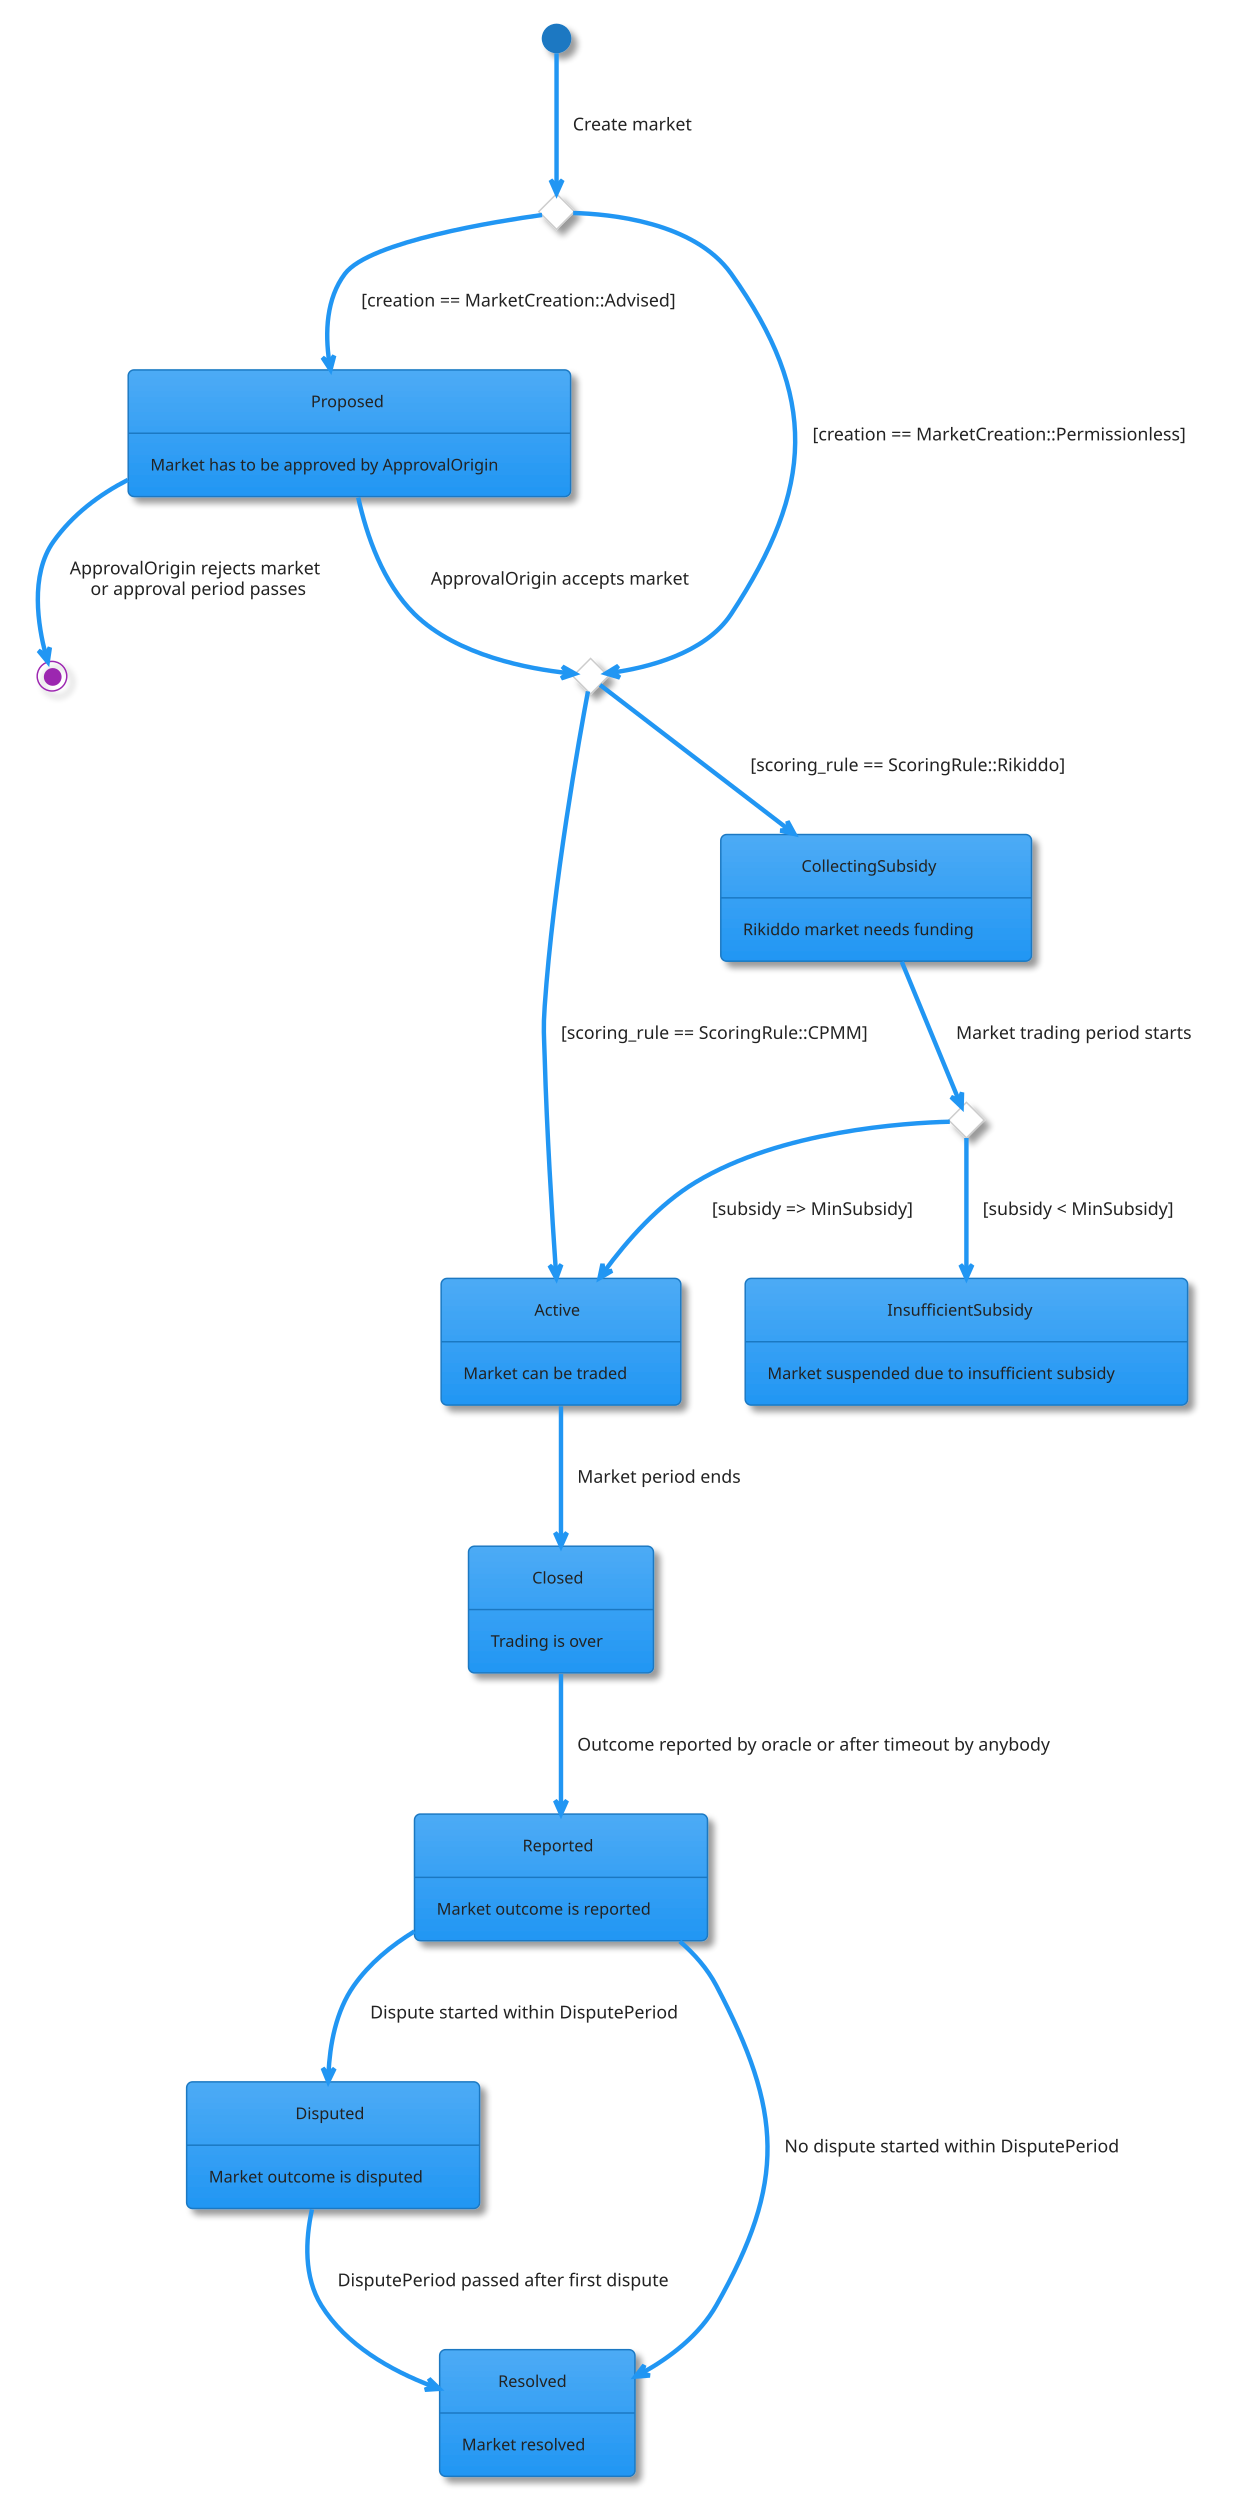
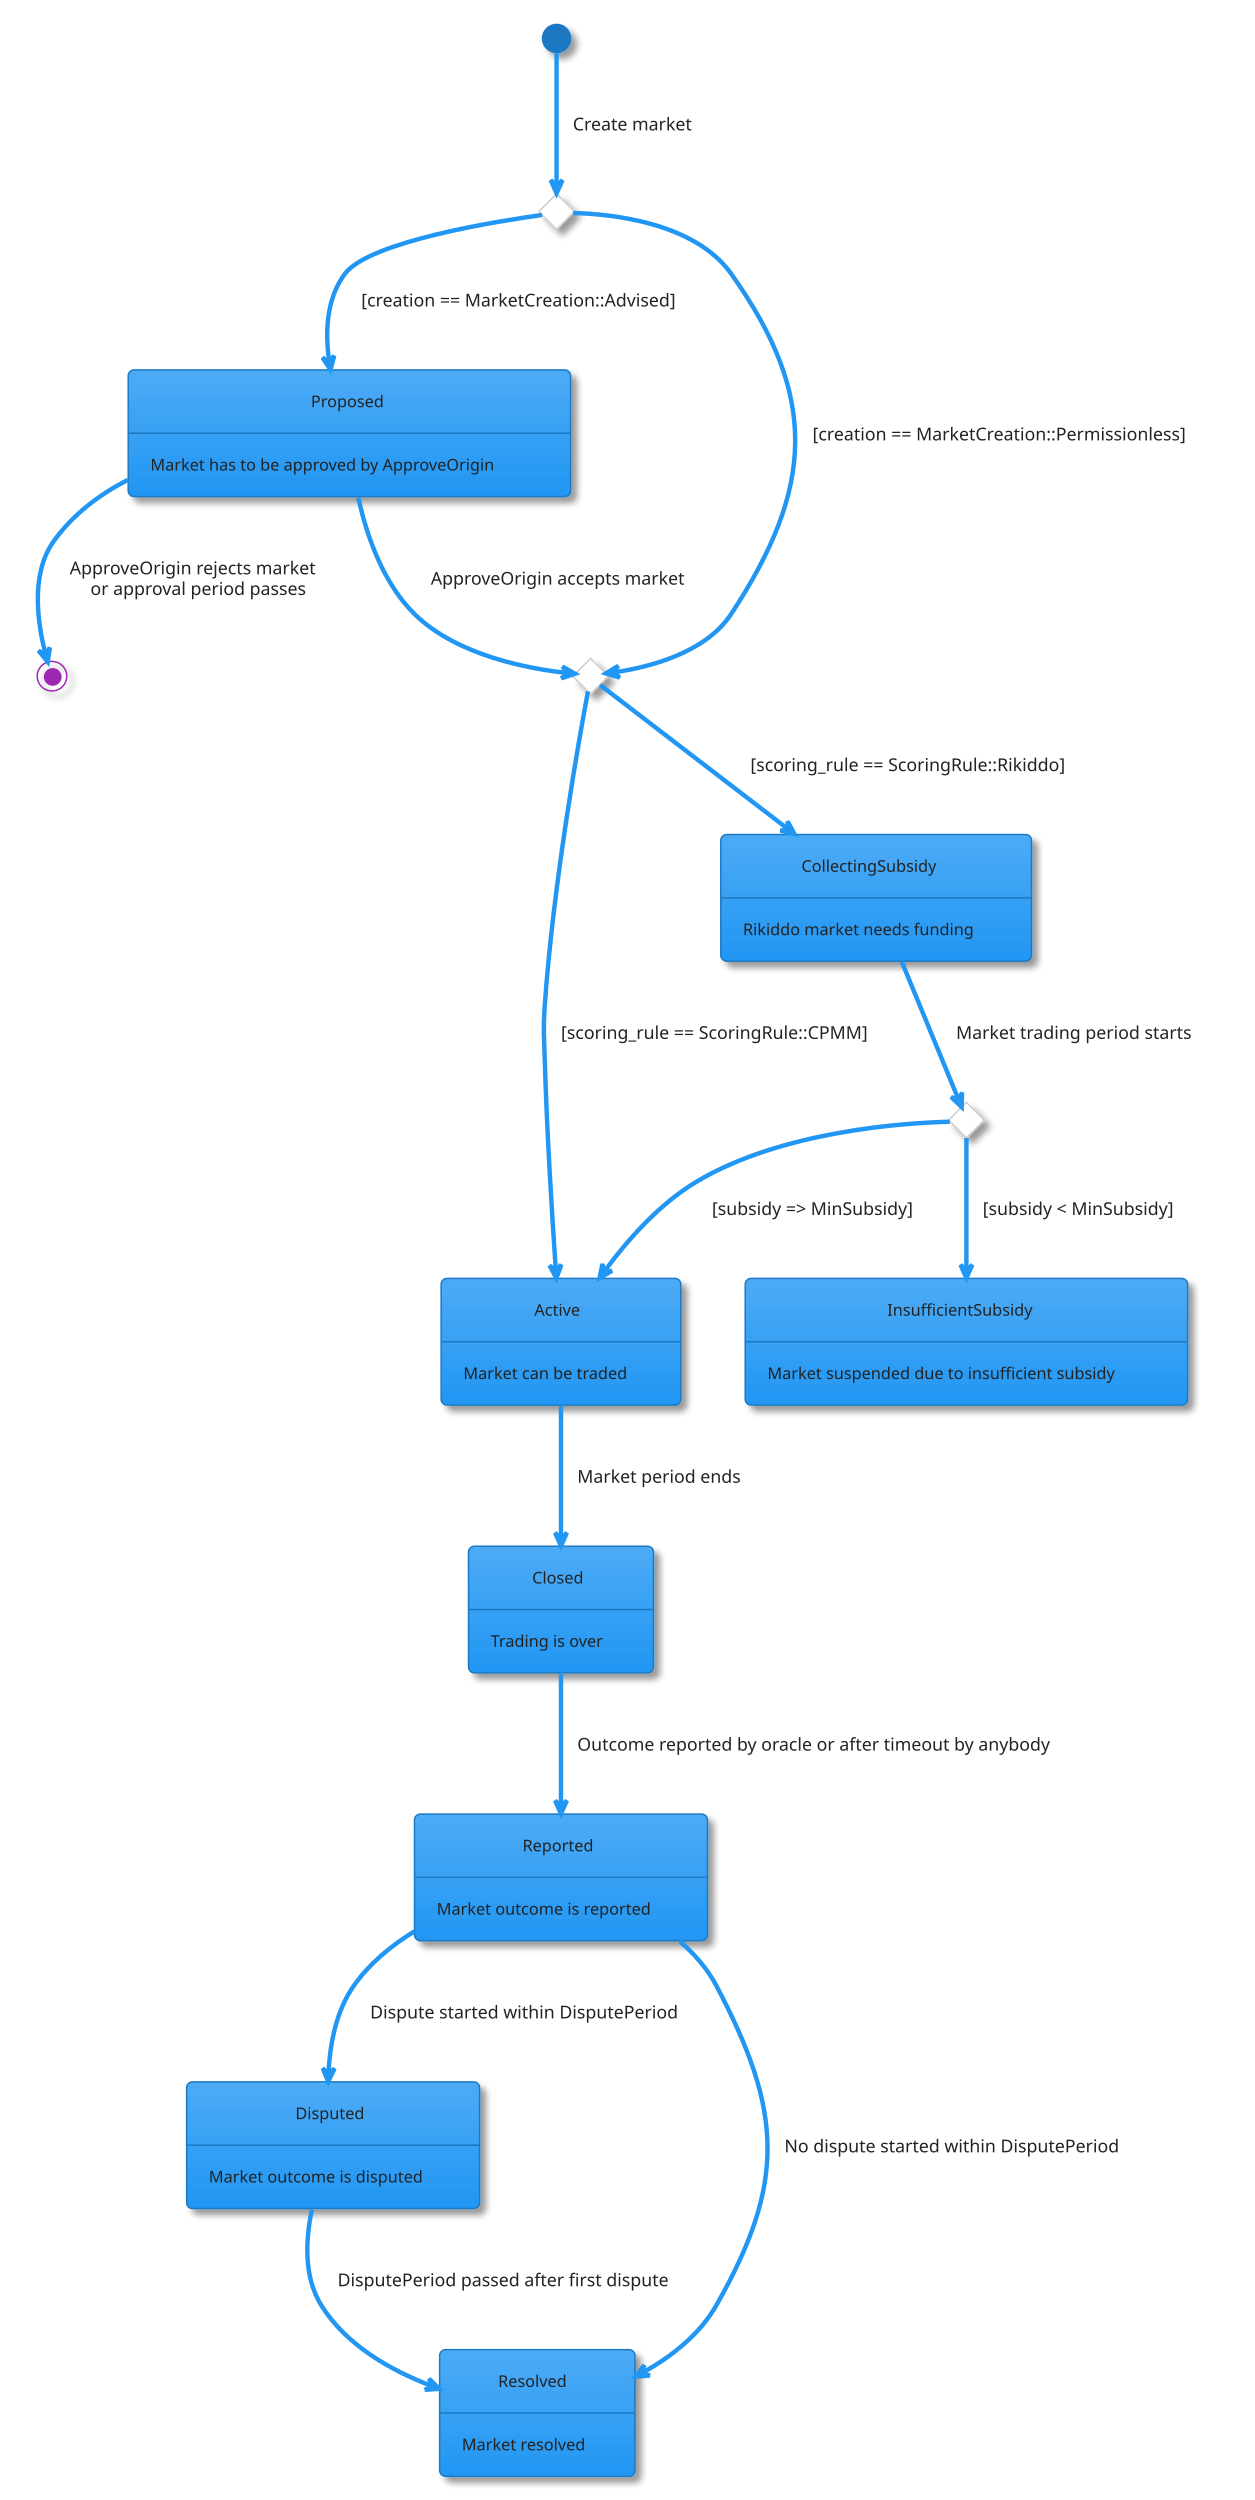
<svg xmlns="http://www.w3.org/2000/svg" contentStyleType="text/css" height="1760.417px" preserveAspectRatio="none" style="width:883px;height:1760px;background:#00000000;" version="1.1" viewBox="0 0 883 1760" width="883.333px" zoomAndPan="magnify">
  <defs>
    <linearGradient id="ghunlab3fjcp0" x1="50%" x2="50%" y1="0%" y2="100%">
      <stop offset="0%" stop-color="#4DABF5" />
      <stop offset="100%" stop-color="#2196F3" />
    </linearGradient>
    <filter height="300%" id="fhunlab3fjcp" width="300%" x="-1" y="-1">
      <feGaussianBlur result="blurOut" stdDeviation="2.083" />
      <feColorMatrix in="blurOut" result="blurOut2" type="matrix" values="0 0 0 0 0 0 0 0 0 0 0 0 0 0 0 0 0 0 .4 0" />
      <feOffset dx="4.167" dy="4.167" in="blurOut2" result="blurOut3" />
      <feBlend in="SourceGraphic" in2="blurOut3" mode="normal" />
    </filter>
    <linearGradient id="ghunlab3fjcp1" x1="50%" x2="50%" y1="0%" y2="100%">
      <stop offset="0%" stop-color="#FFFFFF" />
      <stop offset="100%" stop-color="#FFFFFF" />
    </linearGradient>
  </defs>
  <g>
    <g id="Active">
      <rect fill="url(#ghunlab3fjcp0)" filter="url(#fhunlab3fjcp)" height="89.176" rx="4.167" ry="4.167" style="stroke:#1A78C2;stroke-width:1.042;" width="168.75" x="310.558" y="900" />
      <line style="stroke:#1A78C2;stroke-width:1.042;" x1="310.558" x2="479.308" y1="944.588" y2="944.588" />
      <text fill="#222222" font-family="&quot;Verdana&quot;" font-size="11.458" lengthAdjust="spacing" textLength="37.5" x="376.183" y="926.261">Active</text>
      <text fill="#222222" font-family="&quot;Verdana&quot;" font-size="11.458" lengthAdjust="spacing" textLength="127.083" x="326.183" y="970.849">Market can be traded</text>
    </g>
    <g id="Closed">
      <rect fill="url(#ghunlab3fjcp0)" filter="url(#fhunlab3fjcp)" height="89.176" rx="4.167" ry="4.167" style="stroke:#1A78C2;stroke-width:1.042;" width="130.208" x="329.829" y="1088.542" />
      <line style="stroke:#1A78C2;stroke-width:1.042;" x1="329.829" x2="460.038" y1="1133.13" y2="1133.13" />
      <text fill="#222222" font-family="&quot;Verdana&quot;" font-size="11.458" lengthAdjust="spacing" textLength="40.625" x="374.621" y="1114.803">Closed</text>
      <text fill="#222222" font-family="&quot;Verdana&quot;" font-size="11.458" lengthAdjust="spacing" textLength="88.542" x="345.454" y="1159.391">Trading is over</text>
    </g>
    <g id="CollectingSubsidy">
      <rect fill="url(#ghunlab3fjcp0)" filter="url(#fhunlab3fjcp)" height="89.176" rx="4.167" ry="4.167" style="stroke:#1A78C2;stroke-width:1.042;" width="218.75" x="507.433" y="587.5" />
      <line style="stroke:#1A78C2;stroke-width:1.042;" x1="507.433" x2="726.183" y1="632.088" y2="632.088" />
      <text fill="#222222" font-family="&quot;Verdana&quot;" font-size="11.458" lengthAdjust="spacing" textLength="105.208" x="564.204" y="613.761">CollectingSubsidy</text>
      <text fill="#222222" font-family="&quot;Verdana&quot;" font-size="11.458" lengthAdjust="spacing" textLength="177.083" x="523.058" y="658.349">Rikiddo market needs funding</text>
    </g>
    <g id="Disputed">
      <rect fill="url(#ghunlab3fjcp0)" filter="url(#fhunlab3fjcp)" height="89.176" rx="4.167" ry="4.167" style="stroke:#1A78C2;stroke-width:1.042;" width="206.25" x="131.392" y="1465.625" />
      <line style="stroke:#1A78C2;stroke-width:1.042;" x1="131.392" x2="337.642" y1="1510.213" y2="1510.213" />
      <text fill="#222222" font-family="&quot;Verdana&quot;" font-size="11.458" lengthAdjust="spacing" textLength="53.125" x="207.954" y="1491.886">Disputed</text>
      <text fill="#222222" font-family="&quot;Verdana&quot;" font-size="11.458" lengthAdjust="spacing" textLength="164.583" x="147.017" y="1536.474">Market outcome is disputed</text>
    </g>
    <g id="InsufficientSubsidy">
      <rect fill="url(#ghunlab3fjcp0)" filter="url(#fhunlab3fjcp)" height="89.176" rx="4.167" ry="4.167" style="stroke:#1A78C2;stroke-width:1.042;" width="311.458" x="524.621" y="900" />
      <line style="stroke:#1A78C2;stroke-width:1.042;" x1="524.621" x2="836.079" y1="944.588" y2="944.588" />
      <text fill="#222222" font-family="&quot;Verdana&quot;" font-size="11.458" lengthAdjust="spacing" textLength="111.458" x="624.621" y="926.261">InsufficientSubsidy</text>
      <text fill="#222222" font-family="&quot;Verdana&quot;" font-size="11.458" lengthAdjust="spacing" textLength="269.792" x="540.246" y="970.849">Market suspended due to insufficient subsidy</text>
    </g>
    <g id="Proposed">
      <rect fill="url(#ghunlab3fjcp0)" filter="url(#fhunlab3fjcp)" height="89.176" rx="4.167" ry="4.167" style="stroke:#1A78C2;stroke-width:1.042;" width="311.458" x="90.246" y="260.417" />
      <line style="stroke:#1A78C2;stroke-width:1.042;" x1="90.246" x2="401.704" y1="305.005" y2="305.005" />
      <text fill="#222222" font-family="&quot;Verdana&quot;" font-size="11.458" lengthAdjust="spacing" textLength="54.167" x="218.892" y="286.678">Proposed</text>
-       <text fill="#222222" font-family="&quot;Verdana&quot;" font-size="11.458" lengthAdjust="spacing" textLength="269.792" x="105.871" y="331.266">Market has to be approved by ApprovalOrigin</text>
+       <text fill="#222222" font-family="&quot;Verdana&quot;" font-size="11.458" lengthAdjust="spacing" textLength="269.792" x="105.871" y="331.266">Market has to be approved by ApproveOrigin</text>
    </g>
    <g id="Reported">
      <rect fill="url(#ghunlab3fjcp0)" filter="url(#fhunlab3fjcp)" height="89.176" rx="4.167" ry="4.167" style="stroke:#1A78C2;stroke-width:1.042;" width="206.25" x="291.808" y="1277.083" />
      <line style="stroke:#1A78C2;stroke-width:1.042;" x1="291.808" x2="498.058" y1="1321.671" y2="1321.671" />
      <text fill="#222222" font-family="&quot;Verdana&quot;" font-size="11.458" lengthAdjust="spacing" textLength="54.167" x="367.85" y="1303.344">Reported</text>
      <text fill="#222222" font-family="&quot;Verdana&quot;" font-size="11.458" lengthAdjust="spacing" textLength="164.583" x="307.433" y="1347.932">Market outcome is reported</text>
    </g>
    <g id="Resolved">
      <rect fill="url(#ghunlab3fjcp0)" filter="url(#fhunlab3fjcp)" height="89.176" rx="4.167" ry="4.167" style="stroke:#1A78C2;stroke-width:1.042;" width="137.5" x="309.517" y="1654.167" />
      <line style="stroke:#1A78C2;stroke-width:1.042;" x1="309.517" x2="447.017" y1="1698.755" y2="1698.755" />
      <text fill="#222222" font-family="&quot;Verdana&quot;" font-size="11.458" lengthAdjust="spacing" textLength="55.208" x="350.663" y="1680.428">Resolved</text>
      <text fill="#222222" font-family="&quot;Verdana&quot;" font-size="11.458" lengthAdjust="spacing" textLength="95.833" x="325.142" y="1725.016">Market resolved</text>
    </g>
    <g id="elem_cpmm_or_rikiddo">
      <polygon fill="url(#ghunlab3fjcp1)" filter="url(#fhunlab3fjcp)" points="415.767,463.542,428.267,476.042,415.767,488.542,403.267,476.042,415.767,463.542" style="stroke:#CCCCCC;stroke-width:1.042;" />
    </g>
    <g id="elem_advised_or_proposed_cpmm">
      <polygon fill="url(#ghunlab3fjcp1)" filter="url(#fhunlab3fjcp)" points="391.808,136.458,404.308,148.958,391.808,161.458,379.308,148.958,391.808,136.458" style="stroke:#CCCCCC;stroke-width:1.042;" />
    </g>
    <g id="elem_enough_subsidy">
      <polygon fill="url(#ghunlab3fjcp1)" filter="url(#fhunlab3fjcp)" points="680.35,776.042,692.85,788.542,680.35,801.042,667.85,788.542,680.35,776.042" style="stroke:#CCCCCC;stroke-width:1.042;" />
    </g>
    <ellipse cx="391.808" cy="27.083" fill="#1A78C2" filter="url(#fhunlab3fjcp)" rx="10.417" ry="10.417" style="stroke:none;stroke-width:1.042;" />
    <ellipse cx="36.6" cy="476.042" fill="none" filter="url(#fhunlab3fjcp)" rx="10.417" ry="10.417" style="stroke:#9C27B0;stroke-width:1.042;" />
    <ellipse cx="37.121" cy="476.562" fill="#9C27B0" rx="6.25" ry="6.25" style="stroke:none;stroke-width:1.042;" />
    <g id="link_*start_advised_or_proposed_cpmm">
      <path d="M391.808,37.521 C391.808,57.625 391.808,105.042 391.808,130.698 " fill="none" id="*start-to-advised_or_proposed_cpmm" style="stroke:#2196F3;stroke-width:3.125;" />
      <polygon fill="#2196F3" points="391.808,136.125,396.002,126.762,391.823,130.917,387.668,126.738,391.808,136.125" style="stroke:#2196F3;stroke-width:3.125;" />
      <text fill="#222222" font-family="&quot;Verdana&quot;" font-size="12.5" lengthAdjust="spacing" textLength="89.583" x="403.267" y="91.811">Create market</text>
    </g>
    <g id="link_advised_or_proposed_cpmm_cpmm_or_rikiddo">
      <path d="M403.501,149.958 C428.848,150.583 488.67,156.073 514.725,192.708 C576.438,279.479 573.229,343.323 514.725,432.292 C496.244,460.396 454.922,470.094 431.95,473.375 " fill="none" id="advised_or_proposed_cpmm-to-cpmm_or_rikiddo" style="stroke:#2196F3;stroke-width:3.125;" />
      <polygon fill="#2196F3" points="426.53,474.073,436.364,476.997,431.695,473.402,435.29,468.733,426.53,474.073" style="stroke:#2196F3;stroke-width:3.125;" />
      <text fill="#222222" font-family="&quot;Verdana&quot;" font-size="12.5" lengthAdjust="spacing" textLength="287.5" x="572.017" y="310.04">[creation == MarketCreation::Permissionless]</text>
    </g>
    <g id="link_advised_or_proposed_cpmm_Proposed">
      <path d="M381.641,151.333 C350.904,155.594 260.012,169.938 242.85,192.708 C229.694,210.167 228.753,233.917 231.81,255 " fill="none" id="advised_or_proposed_cpmm-to-Proposed" style="stroke:#2196F3;stroke-width:3.125;" />
      <polygon fill="#2196F3" points="232.669,260.302,235.282,250.381,231.835,255.161,227.056,251.714,232.669,260.302" style="stroke:#2196F3;stroke-width:3.125;" />
      <text fill="#222222" font-family="&quot;Verdana&quot;" font-size="12.5" lengthAdjust="spacing" textLength="244.792" x="254.308" y="215.769">[creation == MarketCreation::Advised]</text>
    </g>
    <g id="link_cpmm_or_rikiddo_Active">
      <path d="M413.93,486.729 C408.014,518.344 389.488,621.792 383.475,708.333 C382.352,724.498 383.009,728.595 383.475,744.792 C384.946,795.928 388.541,854.367 391.315,894.612 " fill="none" id="cpmm_or_rikiddo-to-Active" style="stroke:#2196F3;stroke-width:3.125;" />
      <polygon fill="#2196F3" points="391.683,899.921,395.189,890.279,391.322,894.725,386.876,890.858,391.683,899.921" style="stroke:#2196F3;stroke-width:3.125;" />
      <text fill="#222222" font-family="&quot;Verdana&quot;" font-size="12.5" lengthAdjust="spacing" textLength="234.375" x="394.933" y="731.394">[scoring_rule == ScoringRule::CPMM]</text>
    </g>
    <g id="link_cpmm_or_rikiddo_CollectingSubsidy">
      <path d="M422.455,482.208 C442.892,497.885 506.085,546.344 554.926,583.792 " fill="none" id="cpmm_or_rikiddo-to-CollectingSubsidy" style="stroke:#2196F3;stroke-width:3.125;" />
      <polygon fill="#2196F3" points="559.307,587.156,554.4,578.147,555.173,583.989,549.331,584.762,559.307,587.156" style="stroke:#2196F3;stroke-width:3.125;" />
      <text fill="#222222" font-family="&quot;Verdana&quot;" font-size="12.5" lengthAdjust="spacing" textLength="244.792" x="528.267" y="542.853">[scoring_rule == ScoringRule::Rikiddo]</text>
    </g>
    <g id="link_Proposed_cpmm_or_rikiddo">
      <path d="M252.19,350.24 C258.131,377.156 269.643,410.5 291.808,432.292 C321.837,461.812 373.204,470.969 399.383,473.781 " fill="none" id="Proposed-to-cpmm_or_rikiddo" style="stroke:#2196F3;stroke-width:3.125;" />
      <polygon fill="#2196F3" points="404.871,474.312,395.944,469.257,399.687,473.808,395.136,477.551,404.871,474.312" style="stroke:#2196F3;stroke-width:3.125;" />
-       <text fill="#222222" font-family="&quot;Verdana&quot;" font-size="12.5" lengthAdjust="spacing" textLength="195.833" x="303.267" y="411.603">ApprovalOrigin accepts market</text>
+       <text fill="#222222" font-family="&quot;Verdana&quot;" font-size="12.5" lengthAdjust="spacing" textLength="195.833" x="303.267" y="411.603">ApproveOrigin accepts market</text>
    </g>
    <g id="link_Proposed_*end">
      <path d="M90.116,337.771 C69.554,348.344 51.009,362.458 37.642,381.25 C20.827,404.896 26.922,441.062 32.176,460.854 " fill="none" id="Proposed-to-*end" style="stroke:#2196F3;stroke-width:3.125;" />
      <polygon fill="#2196F3" points="33.616,465.969,35.11,455.819,32.216,460.952,27.083,458.058,33.616,465.969" style="stroke:#2196F3;stroke-width:3.125;" />
-       <text fill="#222222" font-family="&quot;Verdana&quot;" font-size="12.5" lengthAdjust="spacing" textLength="189.583" x="49.1" y="404.311">ApprovalOrigin rejects market</text>
+       <text fill="#222222" font-family="&quot;Verdana&quot;" font-size="12.5" lengthAdjust="spacing" textLength="189.583" x="49.1" y="404.311">ApproveOrigin rejects market</text>
      <text fill="#222222" font-family="&quot;Verdana&quot;" font-size="12.5" lengthAdjust="spacing" textLength="168.75" x="63.683" y="418.862">or approval period passes</text>
    </g>
    <g id="link_CollectingSubsidy_enough_subsidy">
      <path d="M634.847,677.094 C648.444,710.09 666.197,753.162 674.966,774.438 " fill="none" id="CollectingSubsidy-to-enough_subsidy" style="stroke:#2196F3;stroke-width:3.125;" />
      <polygon fill="#2196F3" points="676.994,779.357,677.276,769.102,675.01,774.542,669.57,772.276,676.994,779.357" style="stroke:#2196F3;stroke-width:3.125;" />
      <text fill="#222222" font-family="&quot;Verdana&quot;" font-size="12.5" lengthAdjust="spacing" textLength="176.042" x="673.058" y="731.394">Market trading period starts</text>
    </g>
    <g id="link_enough_subsidy_Active">
      <path d="M668.677,789.69 C637.367,790.476 549.823,796.003 489.725,832.292 C463.937,847.864 441.698,872.927 425.255,895.347 " fill="none" id="enough_subsidy-to-Active" style="stroke:#2196F3;stroke-width:3.125;" />
      <polygon fill="#2196F3" points="422.045,899.793,430.912,894.632,425.094,895.571,424.156,889.753,422.045,899.793" style="stroke:#2196F3;stroke-width:3.125;" />
      <text fill="#222222" font-family="&quot;Verdana&quot;" font-size="12.5" lengthAdjust="spacing" textLength="159.375" x="501.183" y="855.353">[subsidy =&gt; MinSubsidy]</text>
    </g>
    <g id="link_enough_subsidy_InsufficientSubsidy">
      <path d="M680.35,801.171 C680.35,820.779 680.35,861.587 680.35,894.541 " fill="none" id="enough_subsidy-to-InsufficientSubsidy" style="stroke:#2196F3;stroke-width:3.125;" />
      <polygon fill="#2196F3" points="680.35,899.757,684.517,890.382,680.35,894.549,676.183,890.382,680.35,899.757" style="stroke:#2196F3;stroke-width:3.125;" />
      <text fill="#222222" font-family="&quot;Verdana&quot;" font-size="12.5" lengthAdjust="spacing" textLength="148.958" x="691.808" y="855.353">[subsidy &lt; MinSubsidy]</text>
    </g>
    <g id="link_Active_Closed">
      <path d="M394.933,990.022 C394.933,1018.003 394.933,1054.224 394.933,1083.115 " fill="none" id="Active-to-Closed" style="stroke:#2196F3;stroke-width:3.125;" />
      <polygon fill="#2196F3" points="394.933,1088.421,399.1,1079.046,394.933,1083.213,390.767,1079.046,394.933,1088.421" style="stroke:#2196F3;stroke-width:3.125;" />
      <text fill="#222222" font-family="&quot;Verdana&quot;" font-size="12.5" lengthAdjust="spacing" textLength="123.958" x="406.392" y="1043.894">Market period ends</text>
    </g>
    <g id="link_Closed_Reported">
      <path d="M394.933,1178.563 C394.933,1206.545 394.933,1242.766 394.933,1271.656 " fill="none" id="Closed-to-Reported" style="stroke:#2196F3;stroke-width:3.125;" />
      <polygon fill="#2196F3" points="394.933,1276.963,399.1,1267.588,394.933,1271.754,390.767,1267.588,394.933,1276.963" style="stroke:#2196F3;stroke-width:3.125;" />
      <text fill="#222222" font-family="&quot;Verdana&quot;" font-size="12.5" lengthAdjust="spacing" textLength="361.458" x="406.392" y="1232.436">Outcome reported by oracle or after timeout by anybody</text>
    </g>
    <g id="link_Reported_Disputed">
      <path d="M291.782,1359.681 C275.292,1369.742 260.074,1382.313 249.1,1397.917 C236.525,1415.796 232.162,1439.367 231.232,1460.226 " fill="none" id="Reported-to-Disputed" style="stroke:#2196F3;stroke-width:3.125;" />
      <polygon fill="#2196F3" points="231.068,1465.466,235.527,1456.226,231.231,1460.26,227.198,1455.964,231.068,1465.466" style="stroke:#2196F3;stroke-width:3.125;" />
      <text fill="#222222" font-family="&quot;Verdana&quot;" font-size="12.5" lengthAdjust="spacing" textLength="228.125" x="260.558" y="1420.978">Dispute started within DisputePeriod</text>
    </g>
    <g id="link_Reported_Resolved">
      <path d="M478.575,1366.679 C488.91,1375.613 498.03,1386 504.308,1397.917 C550.917,1486.391 553.737,1535.986 504.308,1622.917 C492.549,1643.598 472.583,1659.174 451.969,1670.616 " fill="none" id="Reported-to-Resolved" style="stroke:#2196F3;stroke-width:3.125;" />
      <polygon fill="#2196F3" points="447.283,1673.141,457.513,1672.36,451.868,1670.669,453.558,1665.025,447.283,1673.141" style="stroke:#2196F3;stroke-width:3.125;" />
      <text fill="#222222" font-family="&quot;Verdana&quot;" font-size="12.5" lengthAdjust="spacing" textLength="247.917" x="552.225" y="1515.249">No dispute started within DisputePeriod</text>
    </g>
    <g id="link_Disputed_Resolved">
      <path d="M219.606,1555.392 C214.958,1577.202 213.835,1603.06 226.183,1622.917 C243.524,1650.803 274.628,1668.628 304.208,1679.864 " fill="none" id="Disputed-to-Resolved" style="stroke:#2196F3;stroke-width:3.125;" />
      <polygon fill="#2196F3" points="309.324,1681.748,301.967,1674.598,304.437,1679.948,299.087,1682.417,309.324,1681.748" style="stroke:#2196F3;stroke-width:3.125;" />
      <text fill="#222222" font-family="&quot;Verdana&quot;" font-size="12.5" lengthAdjust="spacing" textLength="251.042" x="237.642" y="1609.519">DisputePeriod passed after first dispute</text>
    </g>
  </g>
</svg>
